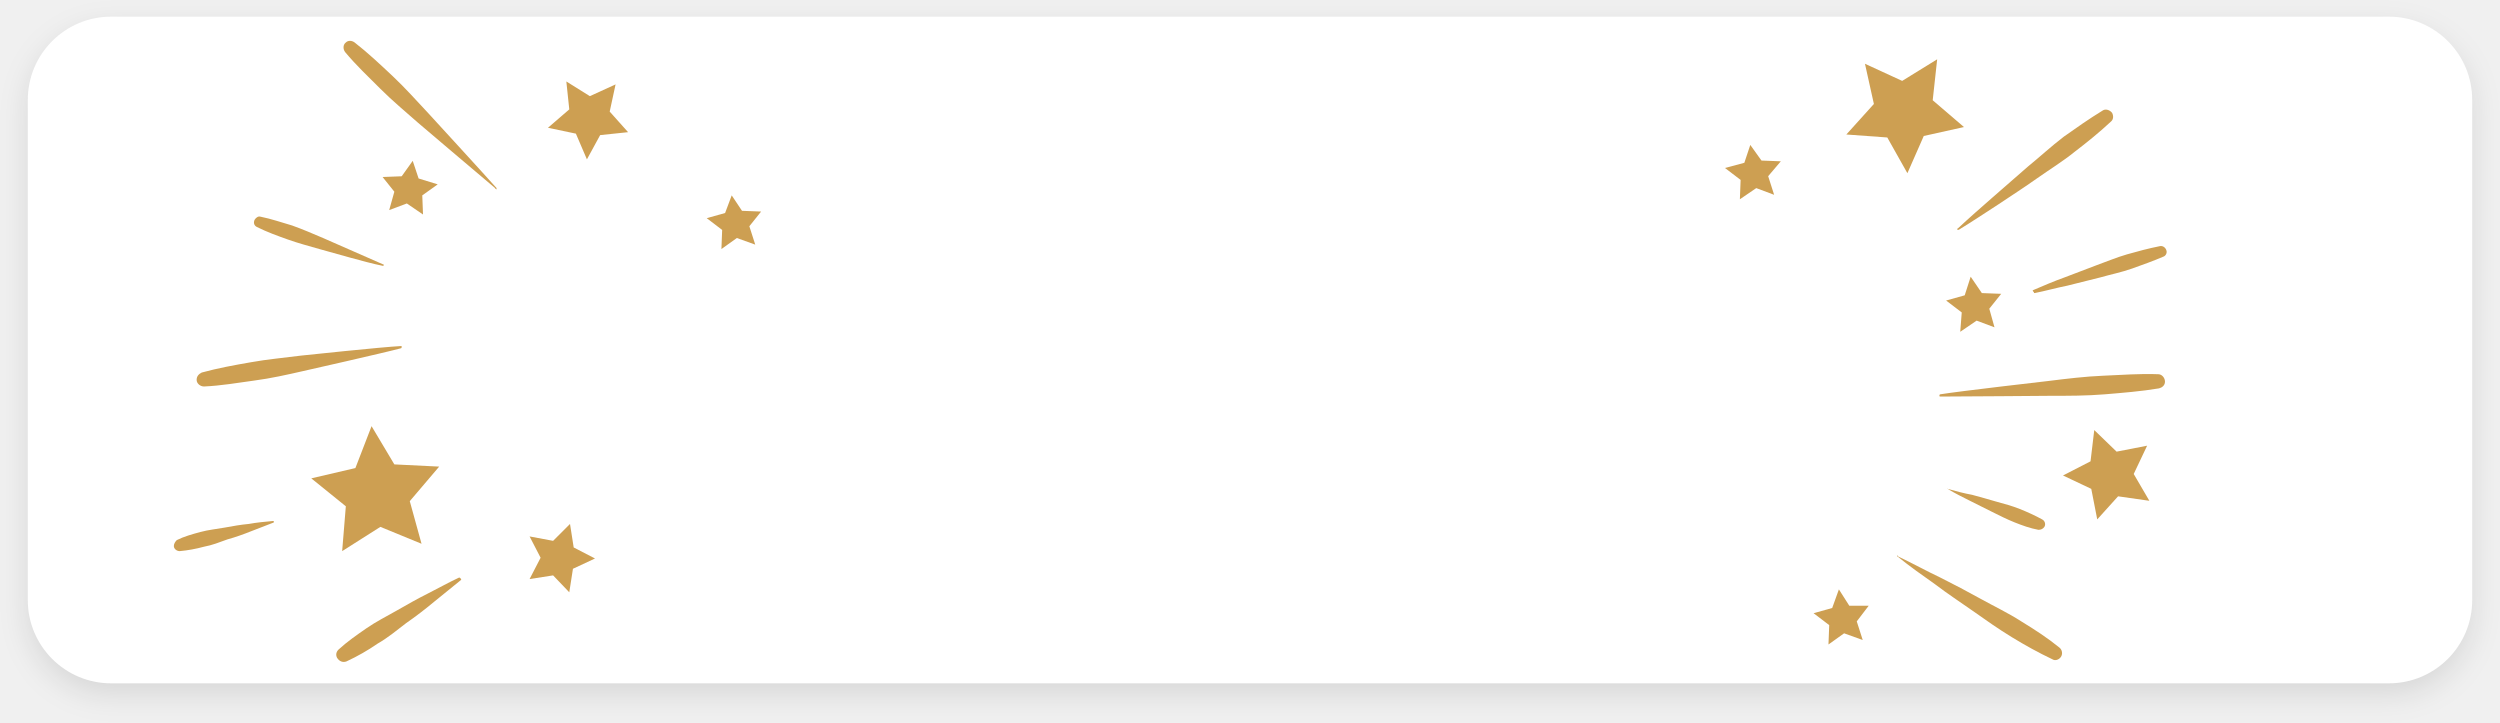
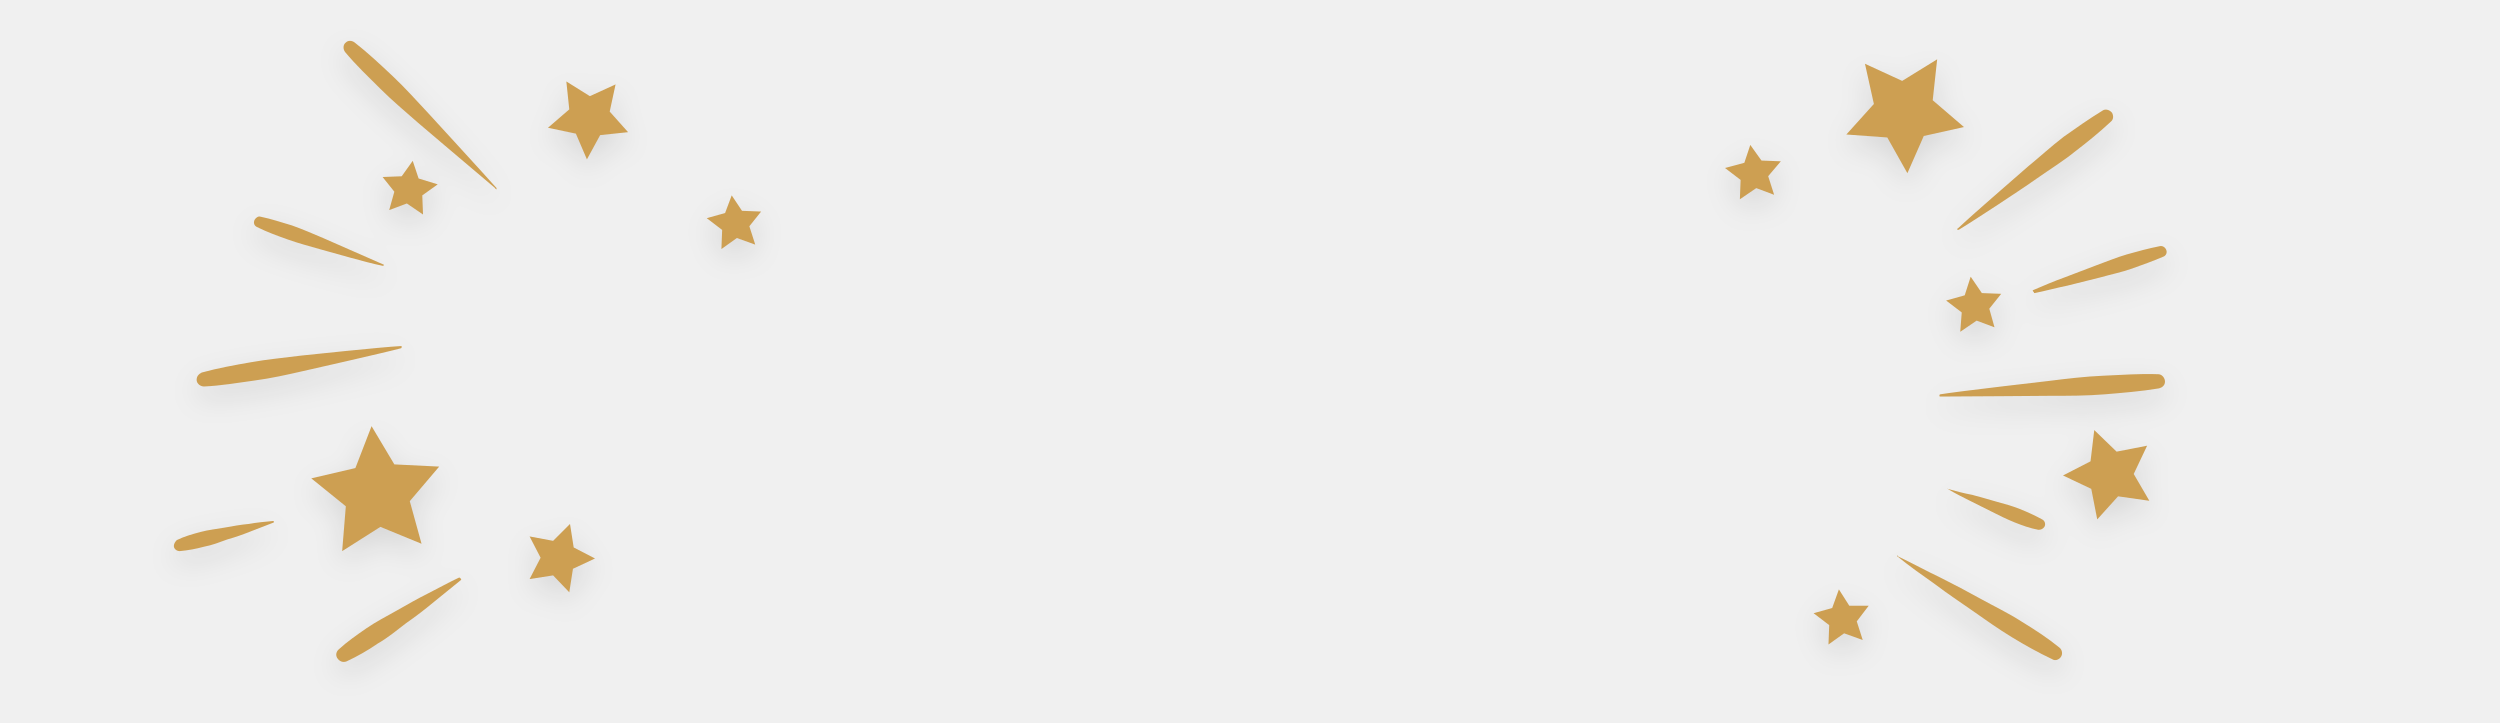
<svg xmlns="http://www.w3.org/2000/svg" width="450" height="130" viewBox="0 0 450 130" fill="none">
  <g filter="url(#filter0_d)">
-     <rect x="5" y="3" width="440" height="120" rx="15" fill="white" />
    <path d="M72.173 62.688C69.262 63.481 54.577 66.789 54.577 66.789C51.666 67.45 48.756 68.112 45.713 68.509C42.802 68.906 39.759 69.435 36.716 69.567C36.055 69.567 35.393 69.038 35.393 68.376C35.393 67.715 35.79 67.318 36.319 67.053C39.23 66.26 42.141 65.73 45.184 65.201C48.094 64.672 51.137 64.407 54.18 64.01C54.18 64.01 69.13 62.423 72.173 62.291C72.305 62.291 72.305 62.291 72.305 62.423C72.305 62.688 72.173 62.688 72.173 62.688Z" fill="#CD9F52" />
    <path d="M83.021 104.362C81.434 105.685 79.714 107.008 78.126 108.331C76.539 109.654 74.819 110.977 73.099 112.168C71.379 113.491 69.791 114.814 67.939 115.872C66.219 117.063 64.367 118.121 62.383 119.047C61.721 119.312 61.059 119.047 60.663 118.386C60.398 117.857 60.53 117.328 60.927 116.931C62.515 115.475 64.235 114.285 65.955 113.094C67.674 111.903 69.527 110.977 71.379 109.919C73.231 108.86 75.083 107.802 76.936 106.876C78.788 105.95 80.64 104.891 82.624 103.965C82.757 103.965 82.757 103.965 82.889 104.097C83.021 104.23 83.021 104.362 83.021 104.362Z" fill="#CD9F52" />
    <path d="M89.107 33.846C86.726 31.861 75.216 22.071 75.216 22.071C72.966 20.087 70.585 18.102 68.468 15.985C66.352 13.868 64.102 11.752 62.118 9.37C61.721 8.841 61.721 8.047 62.25 7.65C62.647 7.253 63.309 7.253 63.838 7.65C66.219 9.503 68.468 11.619 70.717 13.736C72.966 15.853 74.951 18.102 77.068 20.351C77.068 20.351 87.387 31.597 89.372 33.846C89.372 33.978 89.372 33.978 89.372 34.111C89.24 33.978 89.107 33.978 89.107 33.846Z" fill="#CD9F52" />
    <path d="M68.997 47.87C67.013 47.473 65.161 46.944 63.176 46.414L57.487 44.827C55.635 44.297 53.65 43.768 51.798 43.107C49.946 42.445 48.094 41.784 46.242 40.858C45.712 40.593 45.58 40.064 45.845 39.535C46.109 39.138 46.506 38.873 46.903 39.005C48.888 39.402 50.74 40.064 52.592 40.593C54.444 41.255 56.297 42.048 58.149 42.842L63.573 45.224C65.425 46.017 67.145 46.811 68.997 47.605C69.13 47.605 69.13 47.737 68.997 47.737C69.13 47.87 68.997 47.87 68.997 47.87Z" fill="#CD9F52" />
    <path d="M49.285 94.043C47.962 94.572 46.506 95.101 45.183 95.631C43.86 96.16 42.405 96.689 40.95 97.086C39.494 97.615 38.171 98.144 36.716 98.409C35.261 98.806 33.806 99.07 32.35 99.203C31.821 99.203 31.292 98.806 31.292 98.277C31.292 97.88 31.556 97.483 31.821 97.218C33.144 96.557 34.599 96.16 36.055 95.763C37.51 95.366 38.965 95.234 40.42 94.969C41.876 94.704 43.331 94.44 44.786 94.308C46.242 94.043 47.697 93.911 49.152 93.778C49.285 93.778 49.285 93.778 49.285 93.911C49.285 94.043 49.285 94.043 49.285 94.043Z" fill="#CD9F52" />
    <path d="M75.877 97.879L68.468 94.836L61.589 99.202L62.25 91.132L56.032 86.104L63.97 84.252L66.881 76.711L70.982 83.591L79.052 83.988L73.76 90.206L75.877 97.879Z" fill="#CD9F52" />
    <path d="M110.804 15.191L109.746 20.086L113.054 23.791L108.026 24.32L105.645 28.686L103.66 24.055L98.633 22.997L102.47 19.689L101.94 14.662L106.174 17.308L110.804 15.191Z" fill="#CD9F52" />
    <path d="M74.29 28.951L75.348 32.126L78.788 33.184L76.01 35.169L76.142 38.609L73.231 36.624L70.056 37.815L70.982 34.508L68.865 31.861L72.305 31.729L74.29 28.951Z" fill="#CD9F52" />
    <path d="M102.469 106.612L99.559 103.569L95.325 104.23L97.31 100.393L95.325 96.557L99.559 97.35L102.602 94.308L103.263 98.541L107.1 100.526L103.131 102.378L102.469 106.612Z" fill="#CD9F52" />
    <path d="M131.708 35.169L133.56 37.947L137 38.079L134.883 40.725L135.942 44.033L132.634 42.842L129.856 44.827L129.988 41.387L127.21 39.27L130.517 38.344L131.708 35.169Z" fill="#CD9F52" />
    <path d="M349.227 70.979C352.443 70.443 368.792 68.567 368.792 68.567C372.008 68.165 375.358 67.763 378.575 67.629C381.925 67.495 385.141 67.227 388.491 67.361C389.161 67.361 389.697 68.031 389.697 68.701C389.697 69.371 389.161 69.773 388.625 69.907C385.409 70.443 382.059 70.711 378.843 70.979C375.626 71.247 372.276 71.247 368.926 71.247C368.926 71.247 352.443 71.381 349.227 71.381C349.093 71.381 349.093 71.247 349.093 71.247C349.093 70.979 349.227 70.979 349.227 70.979Z" fill="#CD9F52" />
    <path d="M341.722 100.193C344.268 101.399 346.68 102.739 349.226 103.945C351.638 105.151 354.185 106.491 356.597 107.831C359.009 109.171 361.555 110.377 363.833 111.852C366.246 113.326 368.524 114.8 370.668 116.542C371.204 116.944 371.338 117.748 370.936 118.284C370.534 118.82 369.864 118.954 369.462 118.686C366.916 117.48 364.503 116.14 362.091 114.666C359.679 113.192 357.401 111.584 355.123 109.975C352.845 108.367 350.566 106.893 348.288 105.151C346.01 103.543 343.732 101.935 341.588 100.193C341.454 100.193 341.454 100.059 341.588 99.925C341.588 100.193 341.722 100.193 341.722 100.193Z" fill="#CD9F52" />
    <path d="M365.977 52.217C367.854 51.413 369.73 50.609 371.606 49.939L377.234 47.795C379.11 47.125 380.986 46.321 382.863 45.785C384.739 45.248 386.749 44.712 388.759 44.31C389.295 44.176 389.831 44.578 389.965 45.114C390.099 45.516 389.831 46.053 389.429 46.187C387.553 46.99 385.677 47.661 383.801 48.331C381.925 49.001 379.914 49.403 378.038 49.939L372.142 51.413C370.132 51.815 368.256 52.351 366.245 52.753C366.111 52.753 366.111 52.753 366.111 52.619C365.843 52.351 365.843 52.217 365.977 52.217Z" fill="#CD9F52" />
    <path d="M350.566 87.998C352.04 88.4 353.515 88.802 354.989 89.07C356.463 89.472 357.937 89.874 359.277 90.276C360.751 90.678 362.225 91.08 363.565 91.616C364.905 92.152 366.379 92.822 367.586 93.492C368.122 93.76 368.256 94.43 367.988 94.832C367.72 95.234 367.318 95.368 366.916 95.368C365.441 95.1 363.967 94.564 362.627 94.028C361.287 93.492 359.947 92.822 358.607 92.152C357.267 91.482 355.927 90.812 354.587 90.142C353.247 89.472 351.906 88.802 350.566 87.998C350.566 87.998 350.432 87.864 350.566 87.864C350.432 87.998 350.566 87.998 350.566 87.998Z" fill="#CD9F52" />
    <path d="M352.443 41.094C354.453 39.218 356.597 37.342 358.741 35.466C360.885 33.59 362.895 31.848 365.039 29.971C367.184 28.229 369.194 26.353 371.472 24.611C373.75 23.003 376.028 21.395 378.44 19.921C378.976 19.519 379.78 19.787 380.182 20.323C380.451 20.859 380.451 21.529 379.914 21.931C377.904 23.807 375.76 25.549 373.482 27.291C371.338 29.034 368.926 30.508 366.648 32.116C364.369 33.724 362.091 35.198 359.679 36.806C357.401 38.28 354.989 39.888 352.577 41.362C352.443 41.362 352.443 41.362 352.309 41.362C352.309 41.228 352.309 41.094 352.443 41.094Z" fill="#CD9F52" />
    <path d="M343.33 31.178L339.712 24.745L332.342 24.209L337.3 18.715L335.692 11.478L342.392 14.561L348.691 10.674L347.887 18.045L353.515 22.869L346.278 24.477L343.33 31.178Z" fill="#CD9F52" />
    <path d="M376.966 77.41L380.987 81.297L386.481 80.225L384.069 85.317L386.883 90.141L381.255 89.337L377.502 93.492L376.43 87.997L371.338 85.585L376.296 83.039L376.966 77.41Z" fill="#CD9F52" />
    <path d="M315.054 26.085L317.064 28.899L320.548 29.034L318.27 31.714L319.342 35.064L316.126 33.858L313.178 35.868L313.312 32.384L310.498 30.24L313.982 29.302L315.054 26.085Z" fill="#CD9F52" />
    <path d="M331.001 106.089L332.877 109.037H336.362L334.217 111.851L335.289 115.202L331.939 113.995L329.125 116.006L329.259 112.521L326.445 110.377L329.795 109.439L331.001 106.089Z" fill="#CD9F52" />
    <path d="M354.721 49.806L356.731 52.754L360.215 52.888L358.071 55.568L359.009 58.918L355.793 57.712L352.845 59.722L353.113 56.238L350.299 54.094L353.649 53.156L354.721 49.806Z" fill="#CD9F52" />
  </g>
  <defs>
    <filter id="filter0_d" x="0" y="6.10352e-05" width="450" height="130" filterUnits="userSpaceOnUse" color-interpolation-filters="sRGB">
      <feFlood flood-opacity="0" result="BackgroundImageFix" />
      <feColorMatrix in="SourceAlpha" type="matrix" values="0 0 0 0 0 0 0 0 0 0 0 0 0 0 0 0 0 0 127 0" />
      <feOffset dy="2" />
      <feGaussianBlur stdDeviation="2.5" />
      <feColorMatrix type="matrix" values="0 0 0 0 0 0 0 0 0 0 0 0 0 0 0 0 0 0 0.1 0" />
      <feBlend mode="normal" in2="BackgroundImageFix" result="effect1_dropShadow" />
      <feBlend mode="normal" in="SourceGraphic" in2="effect1_dropShadow" result="shape" />
    </filter>
  </defs>
</svg>
